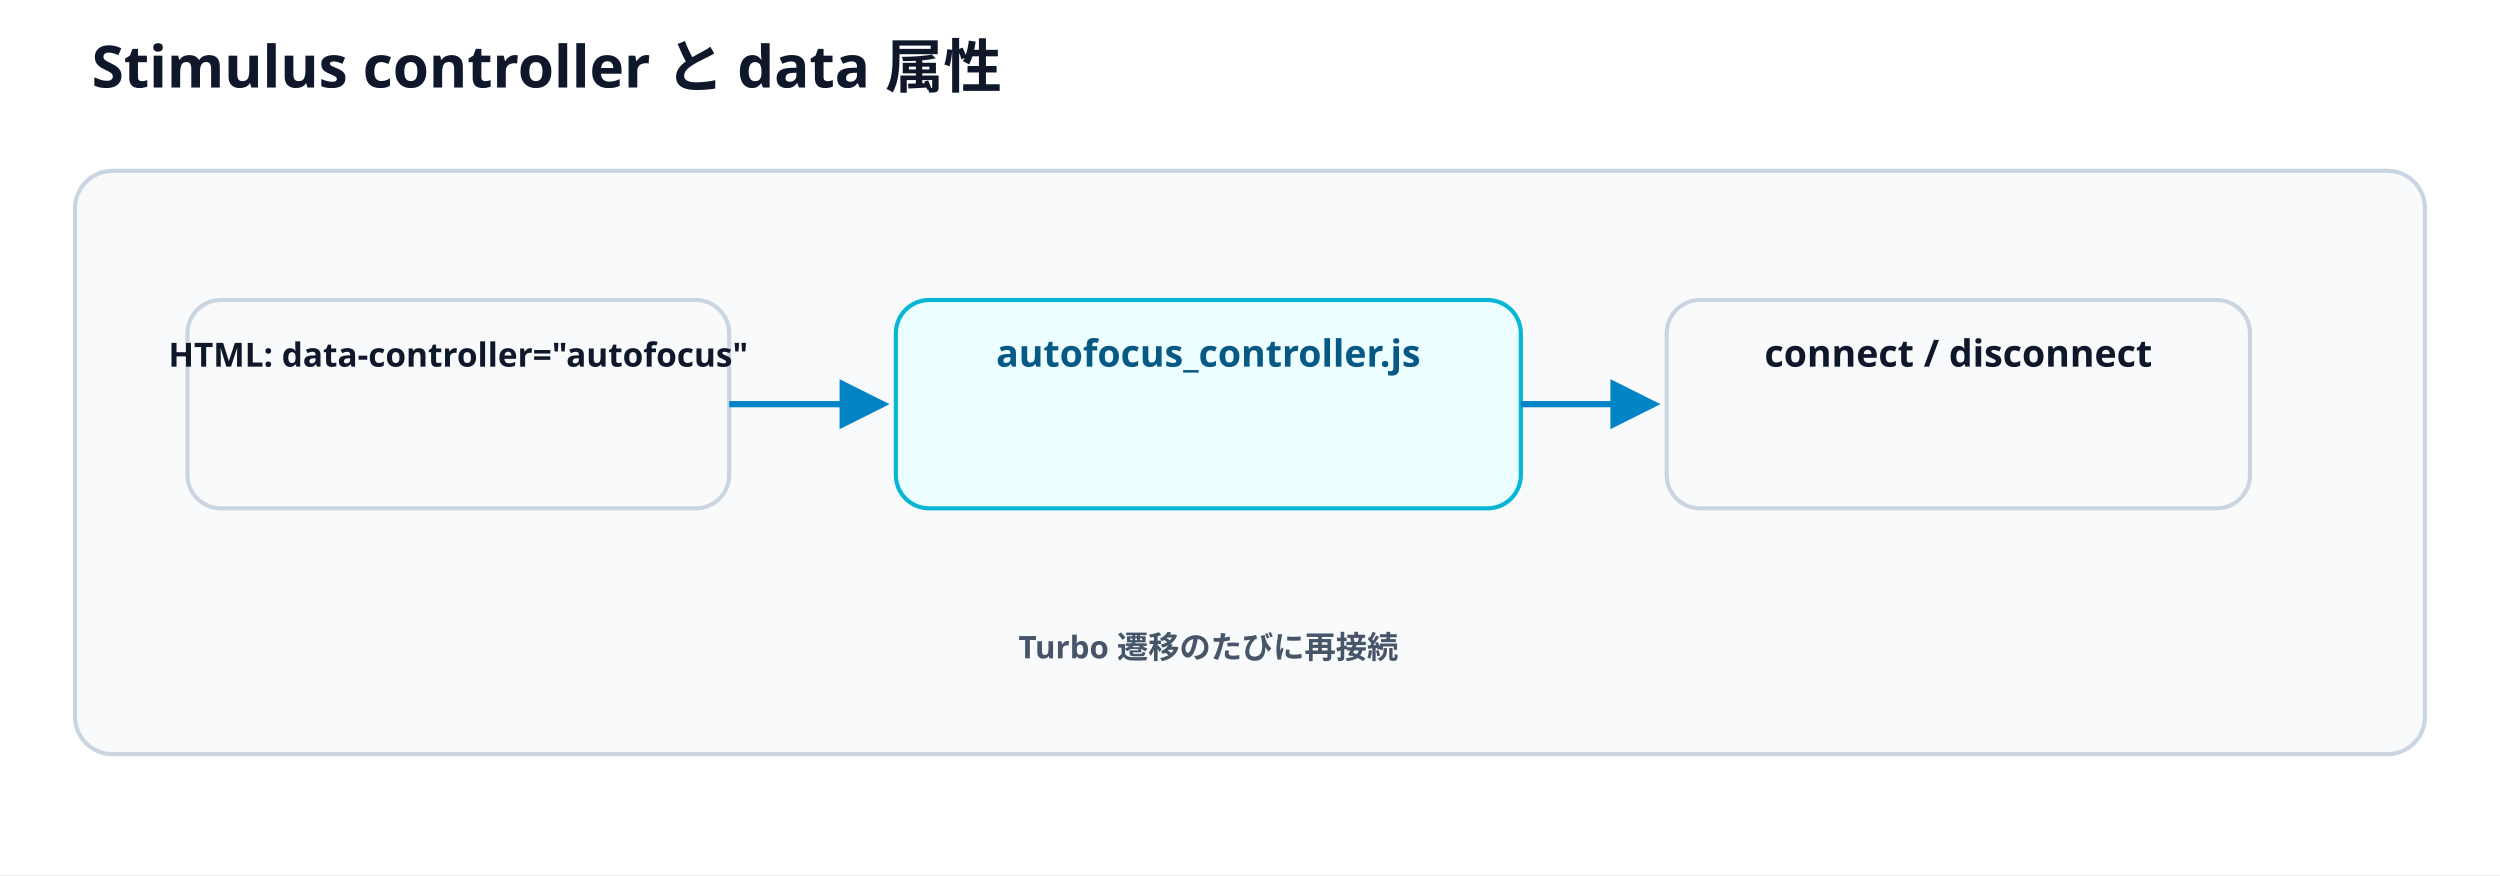
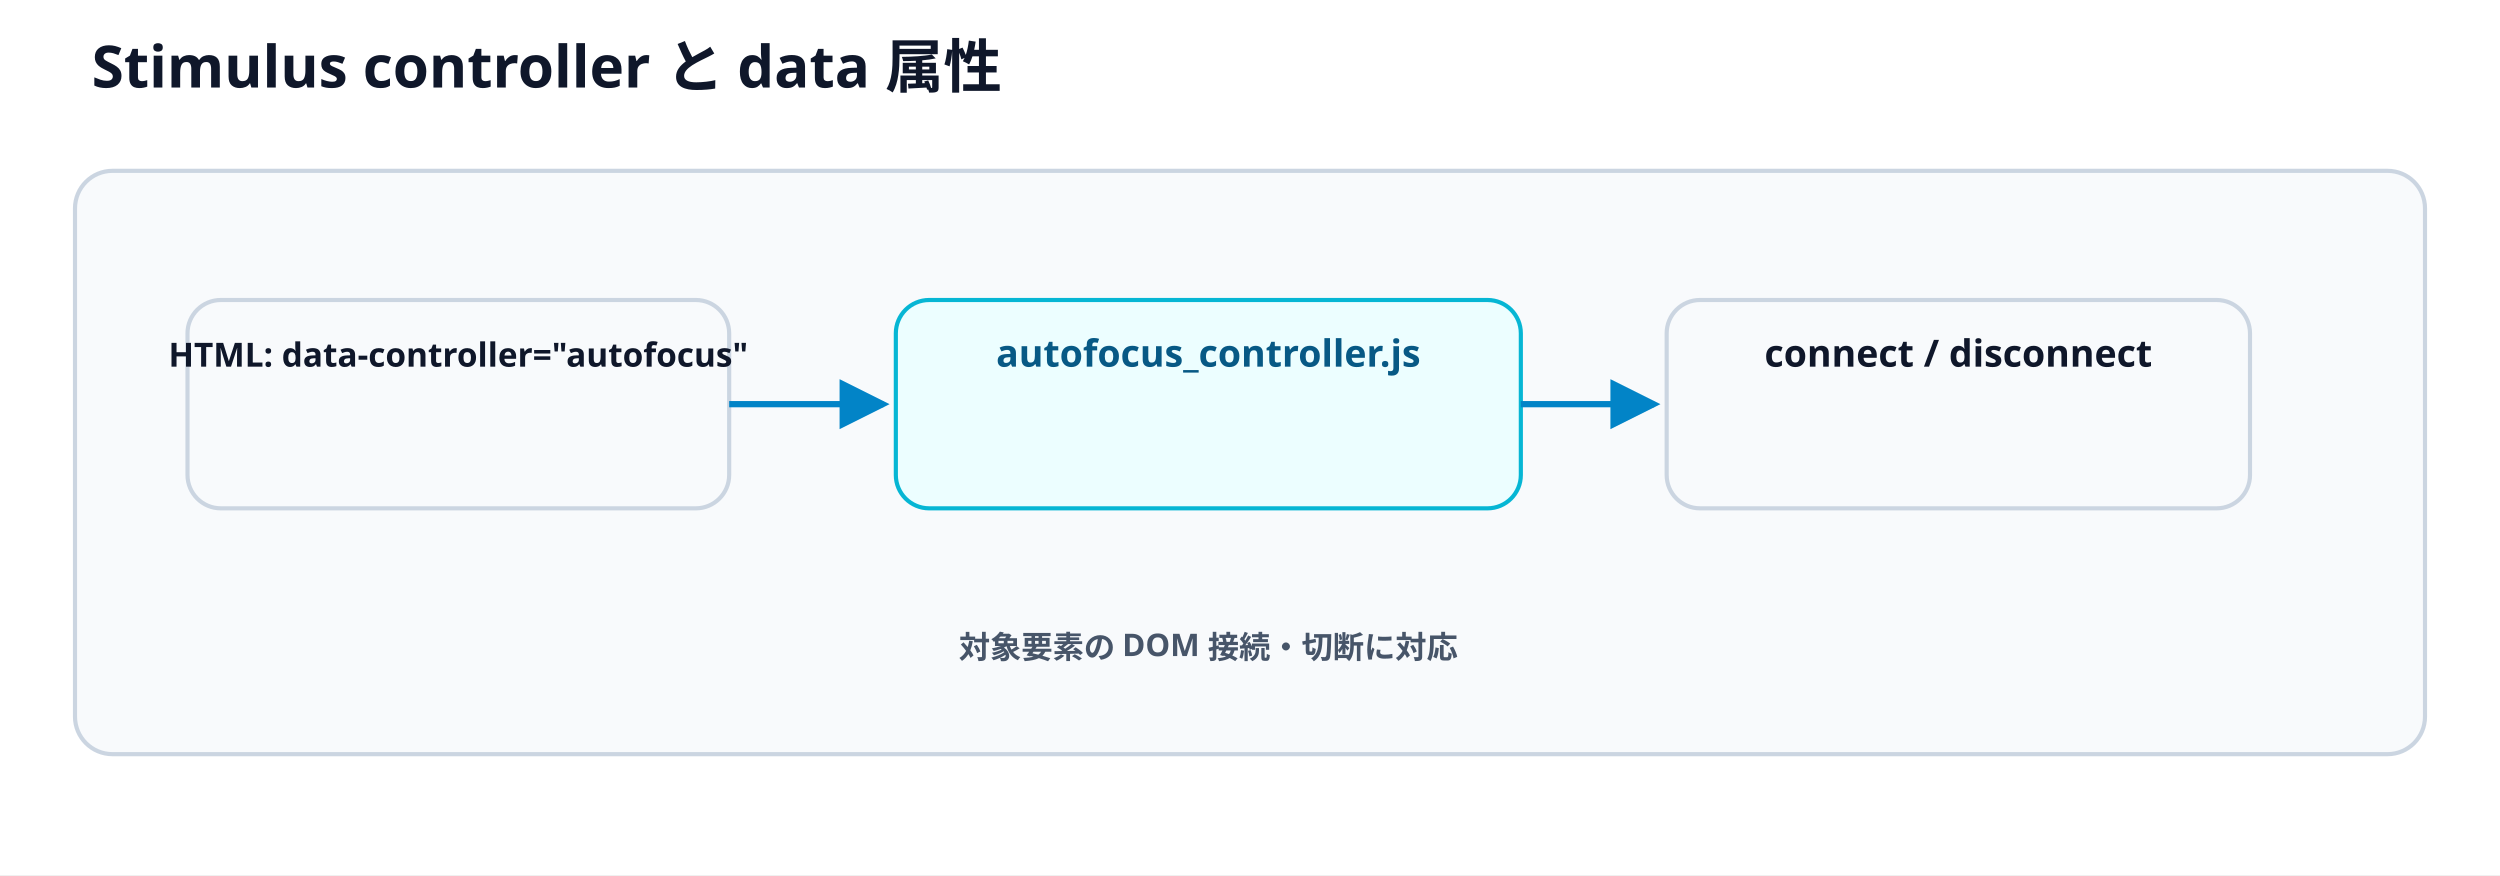
<svg xmlns="http://www.w3.org/2000/svg" width="1200" height="420" viewBox="0 0 1200 420" role="img" aria-labelledby="title desc">
  <defs>
    <marker id="arrow" markerWidth="8" markerHeight="8" refX="7" refY="4" orient="auto">
      <path d="M0,0 L8,4 L0,8 z" fill="#0284c7" />
    </marker>
  </defs>
  <rect width="1200" height="420" fill="#ffffff" />
  <style>
    .title { font: 700 28px 'Hiragino Sans', 'Yu Gothic', sans-serif; fill: #0f172a; }
    .label { font: 700 18px 'Hiragino Sans', 'Yu Gothic', sans-serif; fill: #0f172a; }
    .small { font: 600 15px 'Hiragino Sans', 'Yu Gothic', sans-serif; fill: #475569; }
    .tiny { font: 500 13px 'Hiragino Sans', 'Yu Gothic', sans-serif; fill: #64748b; }
  </style>
  <text x="44" y="42" class="title">Stimulus controller と data 属性</text>
  <rect x="36" y="82" width="1128" height="280" rx="18" fill="#f8fafc" stroke="#cbd5e1" stroke-width="2" />
  <rect x="90" y="144" width="260" height="100" rx="16" fill="#f8fafc" stroke="#cbd5e1" stroke-width="2" />
  <rect x="430" y="144" width="300" height="100" rx="16" fill="#ecfeff" stroke="#06b6d4" stroke-width="2" />
  <rect x="800" y="144" width="280" height="100" rx="16" fill="#f8fafc" stroke="#cbd5e1" stroke-width="2" />
  <text x="220" y="176" text-anchor="middle" style="font: 700 16px 'Hiragino Sans', 'Yu Gothic', sans-serif; fill: #0f172a;">
    <tspan x="220" dy="0">HTML: data-controller="autofocus"</tspan>
  </text>
  <text x="580" y="176" text-anchor="middle" style="font: 700 18px 'Hiragino Sans', 'Yu Gothic', sans-serif; fill: #075985;">
    <tspan x="580" dy="0">autofocus_controller.js</tspan>
  </text>
  <text x="940" y="176" text-anchor="middle" style="font: 700 18px 'Hiragino Sans', 'Yu Gothic', sans-serif; fill: #0f172a;">
    <tspan x="940" dy="0">connect / disconnect</tspan>
  </text>
  <line x1="350" y1="194" x2="424" y2="194" stroke="#0284c7" stroke-width="3" fill="none" marker-end="url(#arrow)" />
  <line x1="730" y1="194" x2="794" y2="194" stroke="#0284c7" stroke-width="3" fill="none" marker-end="url(#arrow)" />
  <text x="580" y="316" text-anchor="middle" style="font: 700 15px 'Hiragino Sans', 'Yu Gothic', sans-serif; fill: #475569;">
-     <tspan x="580" dy="0">Turbo 遷移のたびに再接続</tspan>
+     <tspan x="580" dy="0">対象要素の DOM 接続・切断に対応</tspan>
  </text>
</svg>
